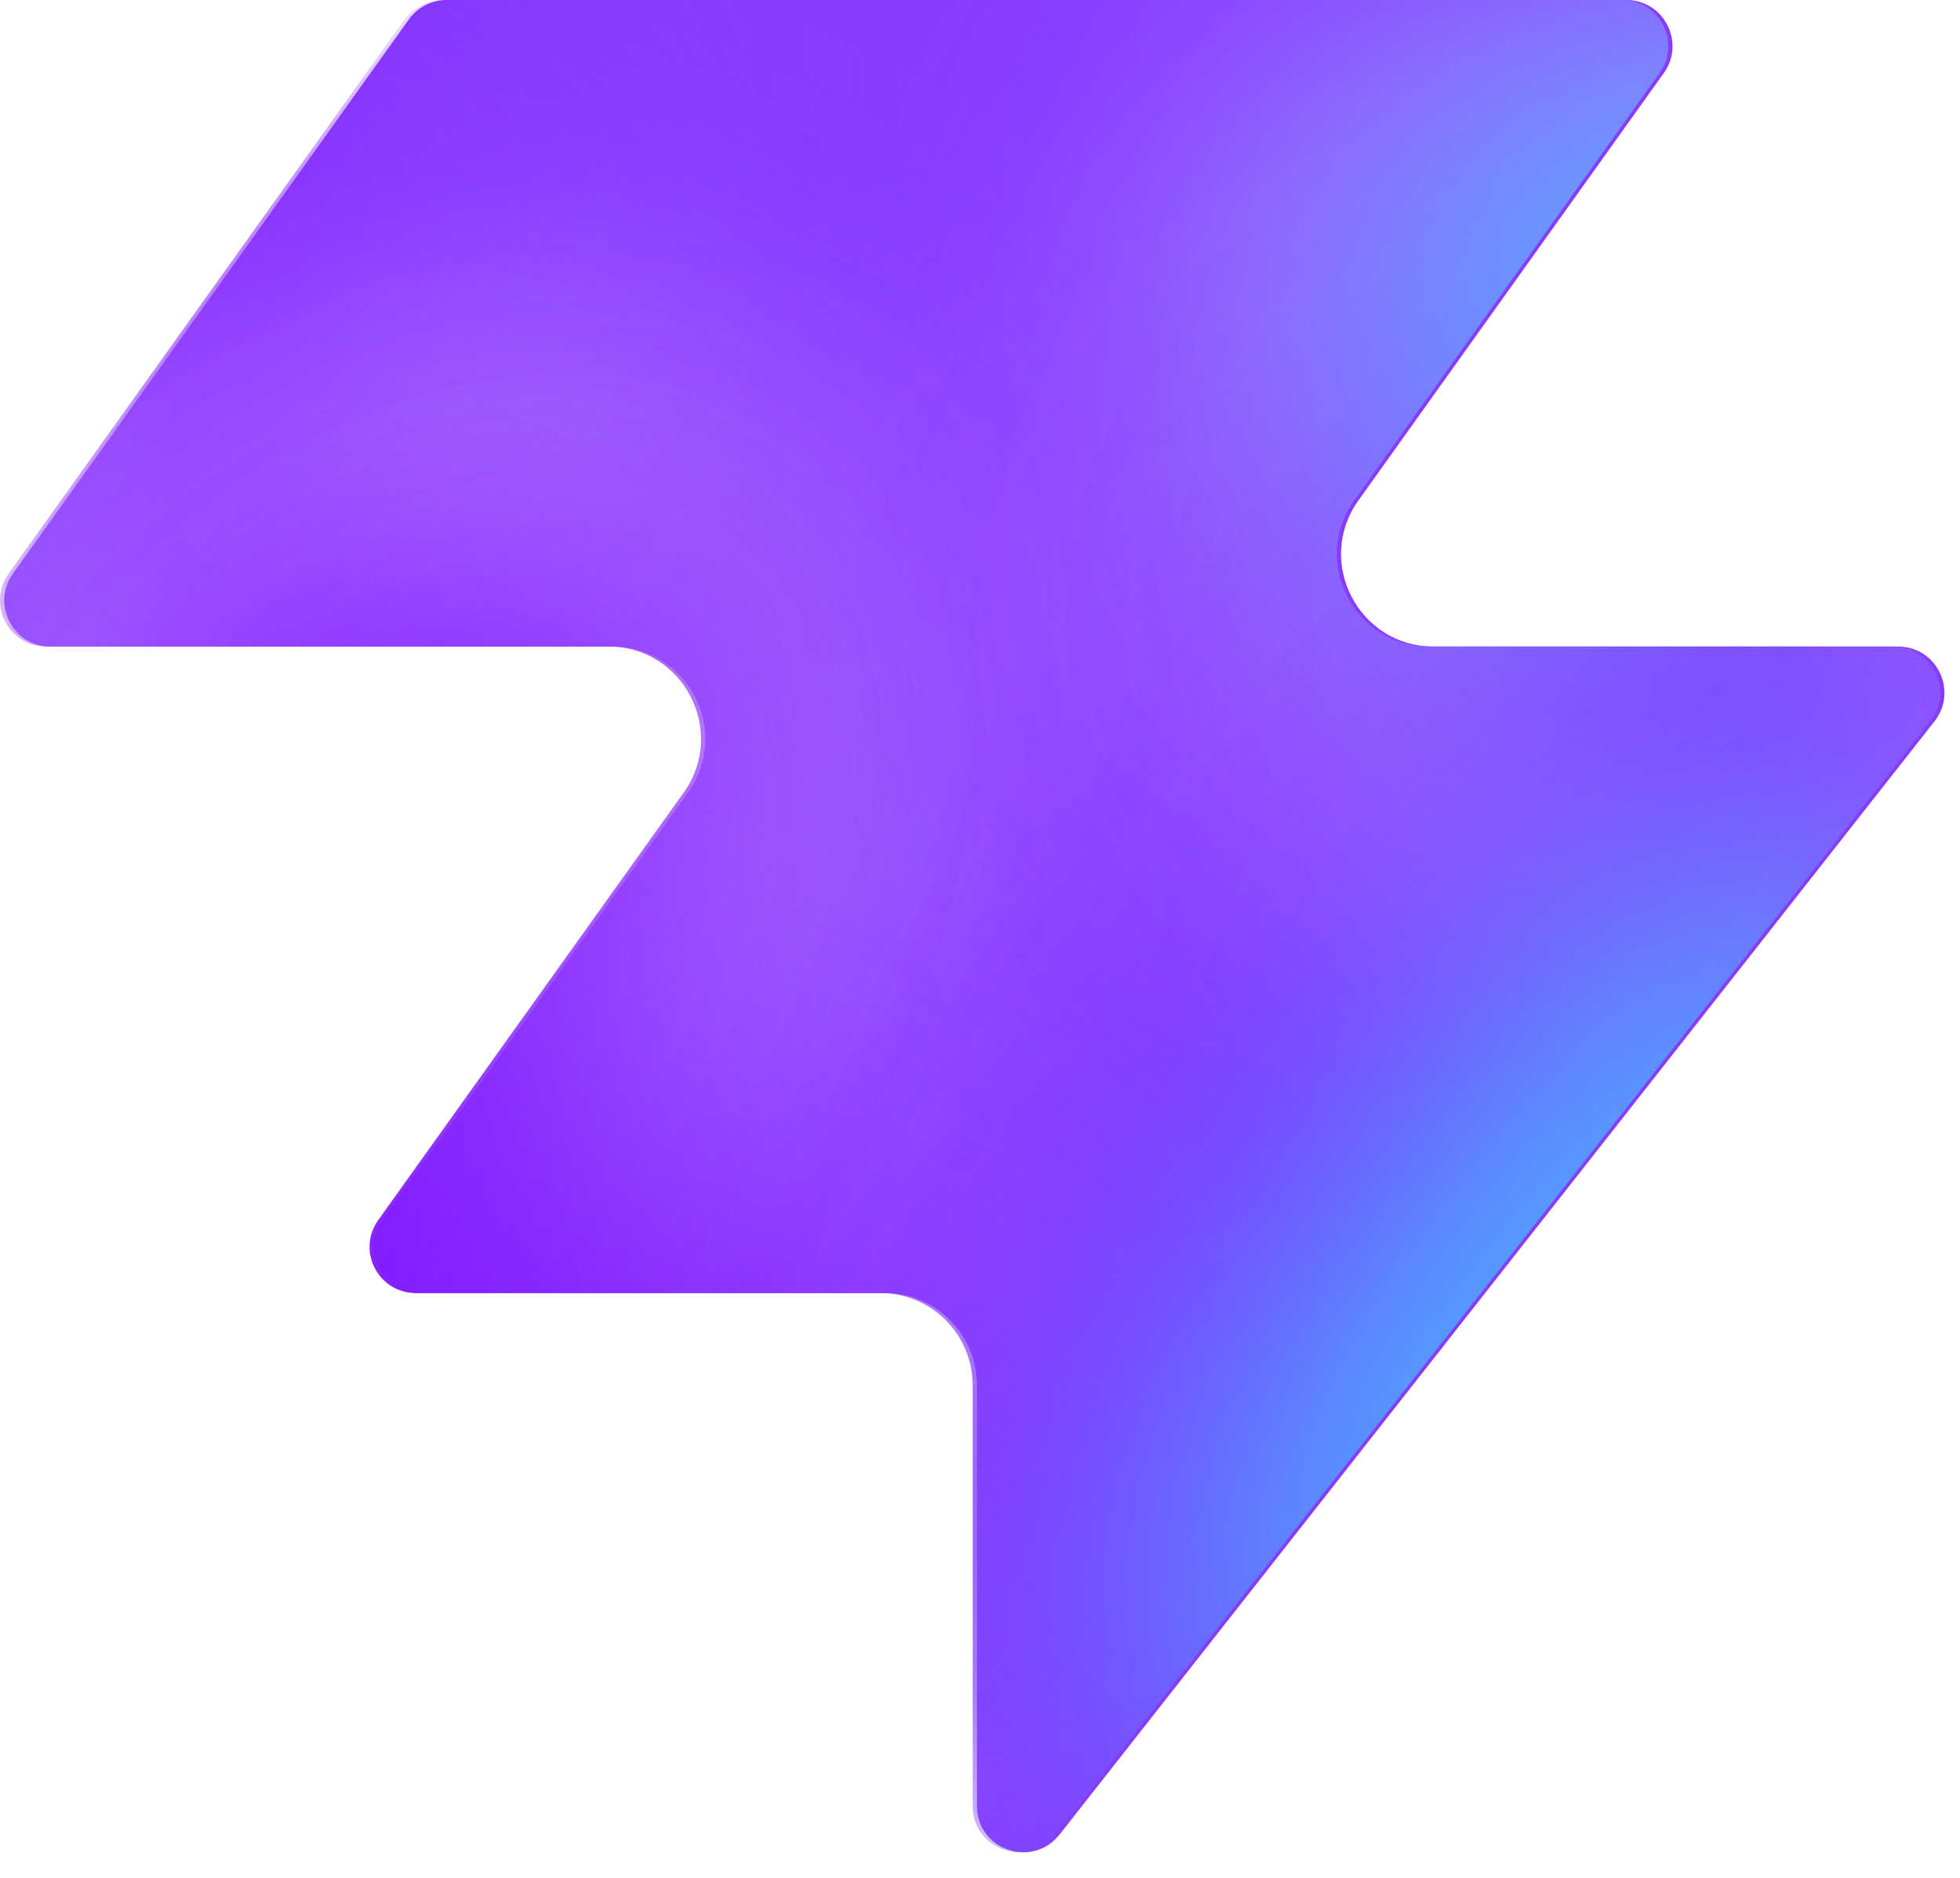
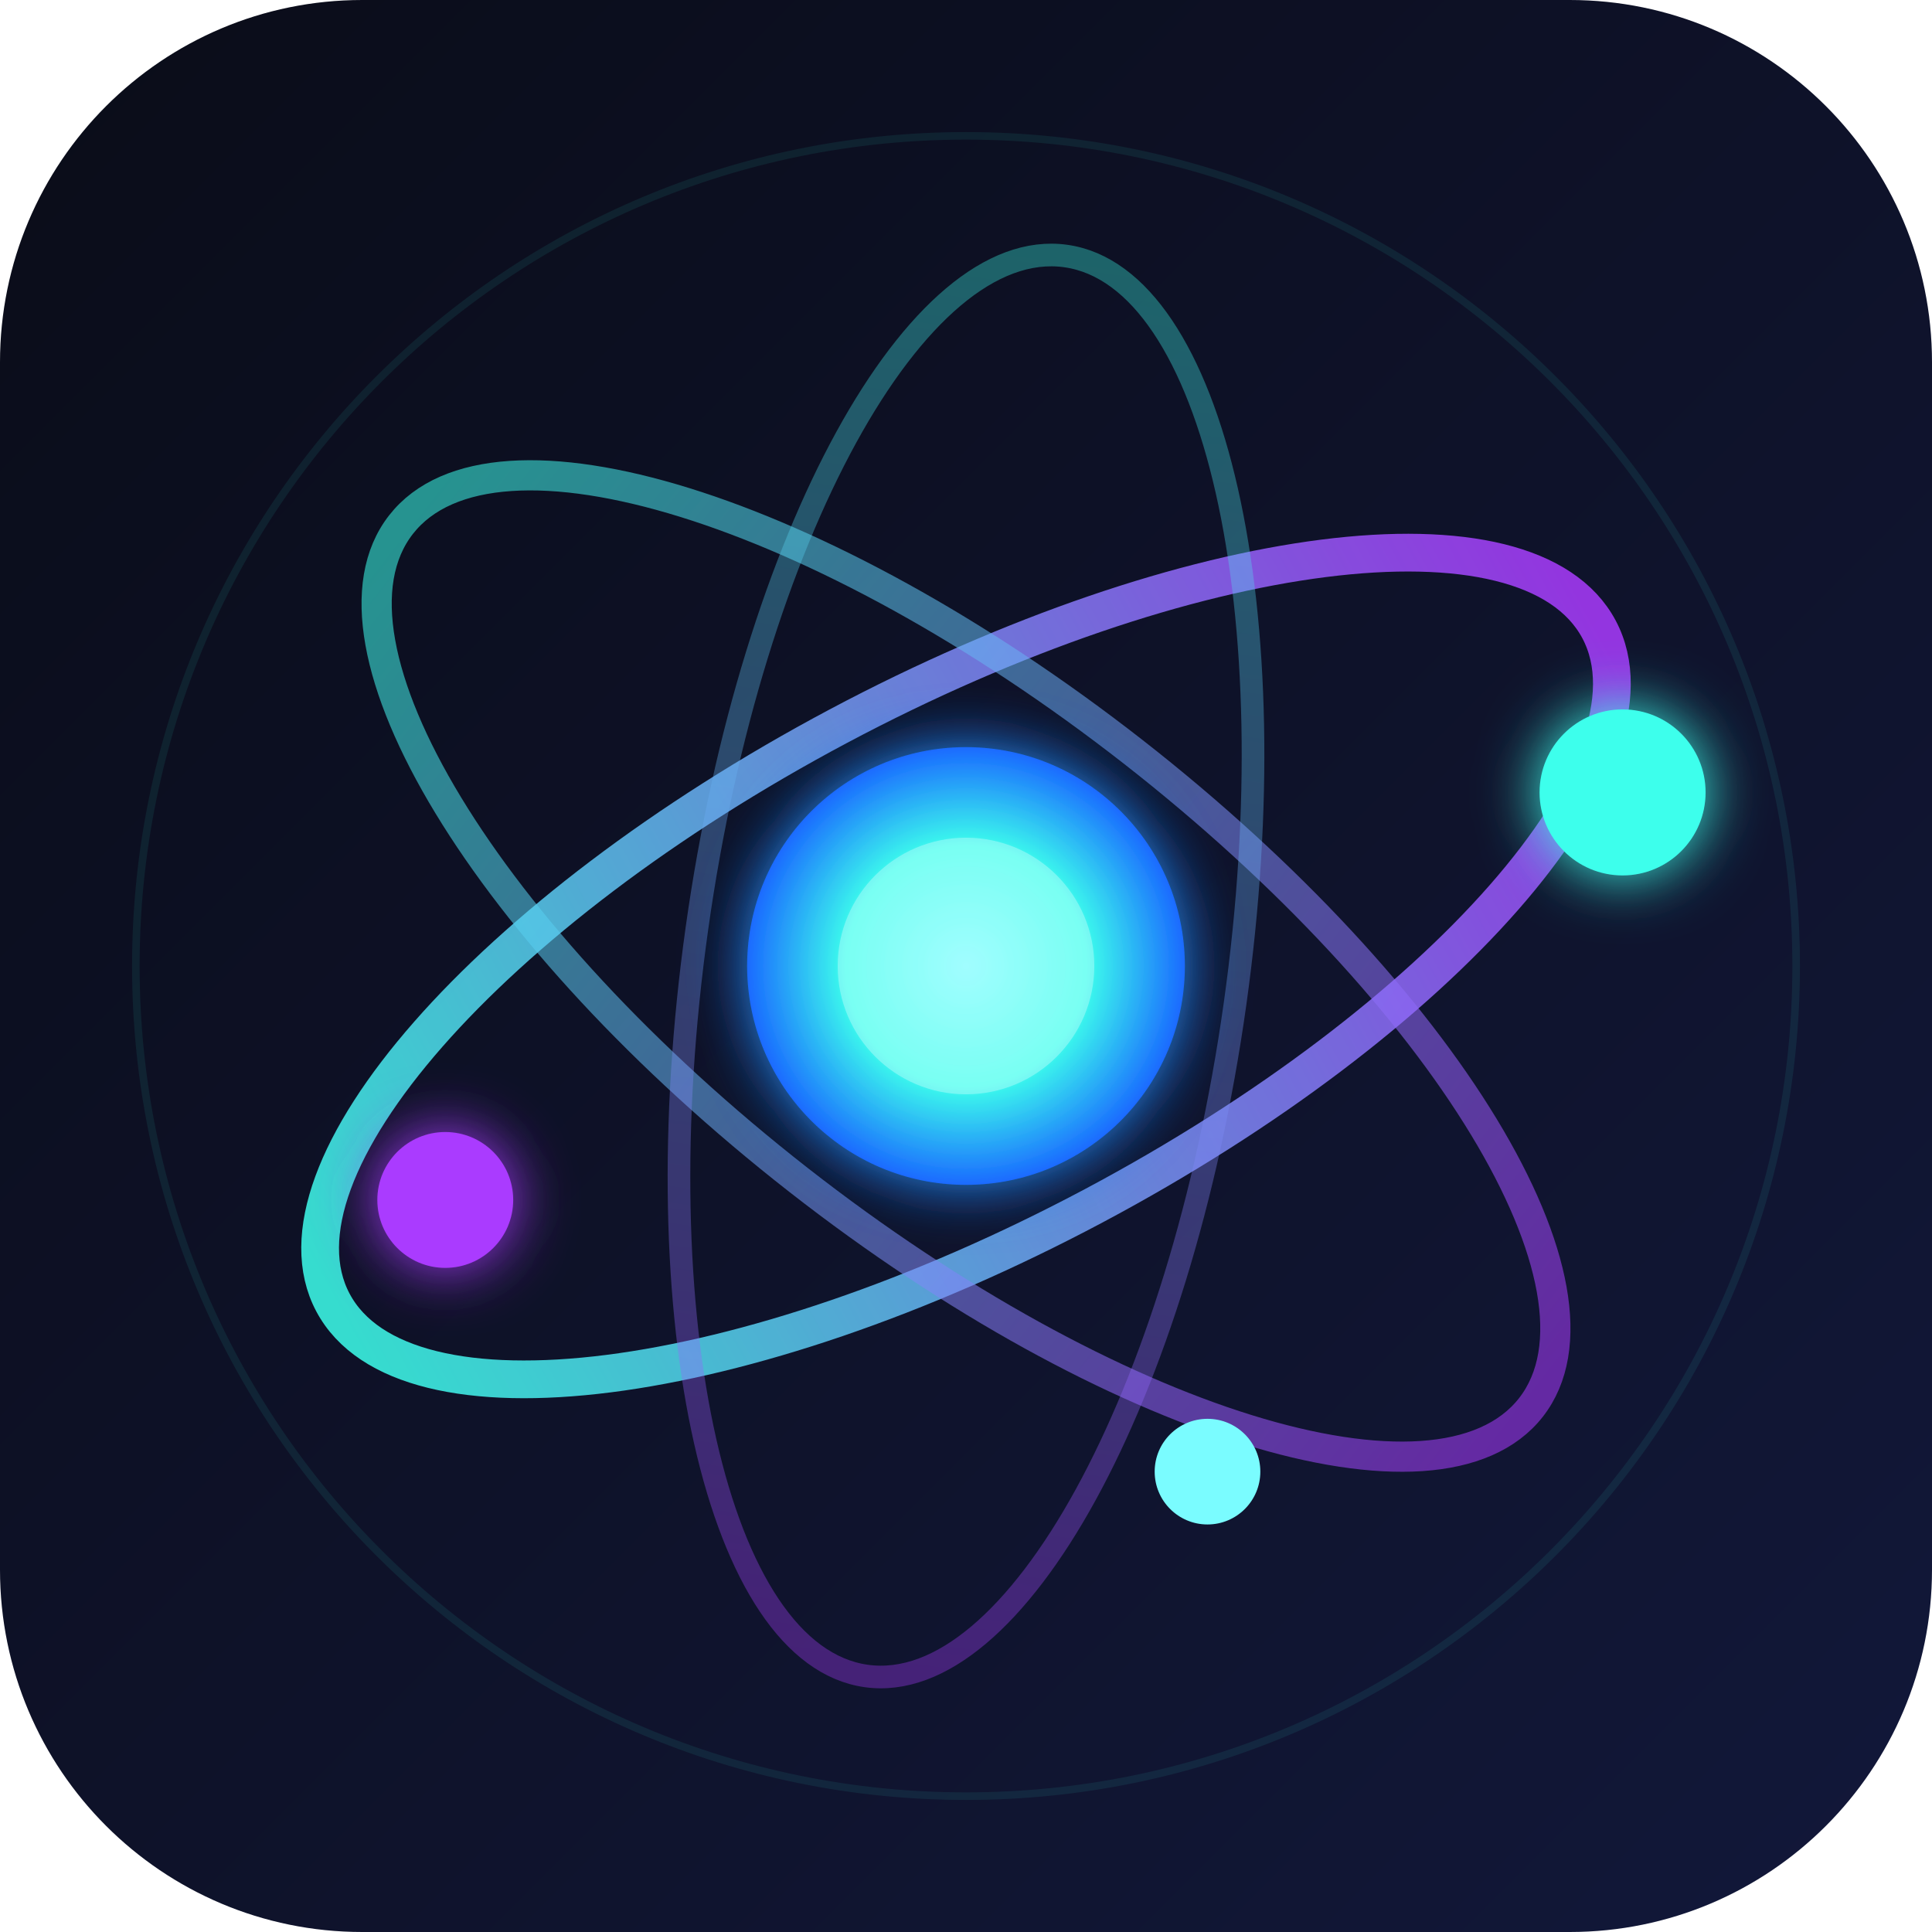
- <svg xmlns="http://www.w3.org/2000/svg" width="48" height="46" fill="none" viewBox="0 0 48 46">
-   <path fill="#863bff" d="M25.946 44.938c-.664.845-2.021.375-2.021-.698V33.937a2.26 2.26 0 0 0-2.262-2.262H10.287c-.92 0-1.456-1.04-.92-1.788l7.48-10.471c1.07-1.497 0-3.578-1.842-3.578H1.237c-.92 0-1.456-1.04-.92-1.788L10.013.474c.214-.297.556-.474.92-.474h28.894c.92 0 1.456 1.04.92 1.788l-7.48 10.471c-1.07 1.498 0 3.579 1.842 3.579h11.377c.943 0 1.473 1.088.89 1.83L25.947 44.94z" style="fill:#863bff;fill:color(display-p3 .525 .23 1);fill-opacity:1" />
-   <mask id="a" width="48" height="46" x="0" y="0" maskUnits="userSpaceOnUse" style="mask-type:alpha">
-     <path fill="#000" d="M25.842 44.938c-.664.844-2.021.375-2.021-.698V33.937a2.26 2.26 0 0 0-2.262-2.262H10.183c-.92 0-1.456-1.04-.92-1.788l7.48-10.471c1.07-1.498 0-3.579-1.842-3.579H1.133c-.92 0-1.456-1.04-.92-1.787L9.91.473c.214-.297.556-.474.92-.474h28.894c.92 0 1.456 1.04.92 1.788l-7.48 10.471c-1.07 1.498 0 3.578 1.842 3.578h11.377c.943 0 1.473 1.088.89 1.832L25.843 44.94z" style="fill:#000;fill-opacity:1" />
-   </mask>
-   <g mask="url(#a)">
-     <g filter="url(#b)">
-       <ellipse cx="5.508" cy="14.704" fill="#ede6ff" rx="5.508" ry="14.704" style="fill:#ede6ff;fill:color(display-p3 .927 .903 1);fill-opacity:1" transform="matrix(.00324 1 1 -.00324 -4.47 31.516)" />
-     </g>
-     <g filter="url(#c)">
-       <ellipse cx="10.399" cy="29.851" fill="#ede6ff" rx="10.399" ry="29.851" style="fill:#ede6ff;fill:color(display-p3 .927 .903 1);fill-opacity:1" transform="matrix(.00324 1 1 -.00324 -39.328 7.883)" />
-     </g>
-     <g filter="url(#d)">
-       <ellipse cx="5.508" cy="30.487" fill="#7e14ff" rx="5.508" ry="30.487" style="fill:#7e14ff;fill:color(display-p3 .492 .077 1);fill-opacity:1" transform="rotate(89.814 -25.913 -14.639)scale(1 -1)" />
-     </g>
-     <g filter="url(#e)">
-       <ellipse cx="5.508" cy="30.599" fill="#7e14ff" rx="5.508" ry="30.599" style="fill:#7e14ff;fill:color(display-p3 .492 .077 1);fill-opacity:1" transform="rotate(89.814 -32.644 -3.334)scale(1 -1)" />
-     </g>
-     <g filter="url(#f)">
-       <ellipse cx="5.508" cy="30.599" fill="#7e14ff" rx="5.508" ry="30.599" style="fill:#7e14ff;fill:color(display-p3 .492 .077 1);fill-opacity:1" transform="matrix(.00324 1 1 -.00324 -34.34 30.47)" />
-     </g>
-     <g filter="url(#g)">
-       <ellipse cx="14.072" cy="22.078" fill="#ede6ff" rx="14.072" ry="22.078" style="fill:#ede6ff;fill:color(display-p3 .927 .903 1);fill-opacity:1" transform="rotate(93.35 24.506 48.493)scale(-1 1)" />
-     </g>
-     <g filter="url(#h)">
-       <ellipse cx="3.47" cy="21.501" fill="#7e14ff" rx="3.47" ry="21.501" style="fill:#7e14ff;fill:color(display-p3 .492 .077 1);fill-opacity:1" transform="rotate(89.009 28.708 47.59)scale(-1 1)" />
-     </g>
-     <g filter="url(#i)">
-       <ellipse cx="3.47" cy="21.501" fill="#7e14ff" rx="3.47" ry="21.501" style="fill:#7e14ff;fill:color(display-p3 .492 .077 1);fill-opacity:1" transform="rotate(89.009 28.708 47.59)scale(-1 1)" />
-     </g>
-     <g filter="url(#j)">
-       <ellipse cx=".387" cy="8.972" fill="#7e14ff" rx="4.407" ry="29.108" style="fill:#7e14ff;fill:color(display-p3 .492 .077 1);fill-opacity:1" transform="rotate(39.51 .387 8.972)" />
-     </g>
-     <g filter="url(#k)">
-       <ellipse cx="47.523" cy="-6.092" fill="#7e14ff" rx="4.407" ry="29.108" style="fill:#7e14ff;fill:color(display-p3 .492 .077 1);fill-opacity:1" transform="rotate(37.892 47.523 -6.092)" />
-     </g>
-     <g filter="url(#l)">
-       <ellipse cx="41.412" cy="6.333" fill="#47bfff" rx="5.971" ry="9.665" style="fill:#47bfff;fill:color(display-p3 .28 .748 1);fill-opacity:1" transform="rotate(37.892 41.412 6.333)" />
-     </g>
-     <g filter="url(#m)">
-       <ellipse cx="-1.879" cy="38.332" fill="#7e14ff" rx="4.407" ry="29.108" style="fill:#7e14ff;fill:color(display-p3 .492 .077 1);fill-opacity:1" transform="rotate(37.892 -1.88 38.332)" />
-     </g>
-     <g filter="url(#n)">
-       <ellipse cx="-1.879" cy="38.332" fill="#7e14ff" rx="4.407" ry="29.108" style="fill:#7e14ff;fill:color(display-p3 .492 .077 1);fill-opacity:1" transform="rotate(37.892 -1.88 38.332)" />
-     </g>
-     <g filter="url(#o)">
-       <ellipse cx="35.651" cy="29.907" fill="#7e14ff" rx="4.407" ry="29.108" style="fill:#7e14ff;fill:color(display-p3 .492 .077 1);fill-opacity:1" transform="rotate(37.892 35.651 29.907)" />
-     </g>
-     <g filter="url(#p)">
-       <ellipse cx="38.418" cy="32.4" fill="#47bfff" rx="5.971" ry="15.297" style="fill:#47bfff;fill:color(display-p3 .28 .748 1);fill-opacity:1" transform="rotate(37.892 38.418 32.4)" />
-     </g>
-   </g>
+ <svg xmlns="http://www.w3.org/2000/svg" viewBox="0 0 512 512">
  <defs>
-     <filter id="b" width="60.045" height="41.654" x="-19.77" y="16.149" color-interpolation-filters="sRGB" filterUnits="userSpaceOnUse">
-       <feFlood flood-opacity="0" result="BackgroundImageFix" />
-       <feBlend in="SourceGraphic" in2="BackgroundImageFix" result="shape" />
-       <feGaussianBlur result="effect1_foregroundBlur_2002_17158" stdDeviation="7.659" />
-     </filter>
-     <filter id="c" width="90.34" height="51.437" x="-54.613" y="-7.533" color-interpolation-filters="sRGB" filterUnits="userSpaceOnUse">
-       <feFlood flood-opacity="0" result="BackgroundImageFix" />
-       <feBlend in="SourceGraphic" in2="BackgroundImageFix" result="shape" />
-       <feGaussianBlur result="effect1_foregroundBlur_2002_17158" stdDeviation="7.659" />
-     </filter>
-     <filter id="d" width="79.355" height="29.4" x="-49.64" y="2.03" color-interpolation-filters="sRGB" filterUnits="userSpaceOnUse">
-       <feFlood flood-opacity="0" result="BackgroundImageFix" />
-       <feBlend in="SourceGraphic" in2="BackgroundImageFix" result="shape" />
-       <feGaussianBlur result="effect1_foregroundBlur_2002_17158" stdDeviation="4.596" />
-     </filter>
-     <filter id="e" width="79.579" height="29.4" x="-45.045" y="20.029" color-interpolation-filters="sRGB" filterUnits="userSpaceOnUse">
-       <feFlood flood-opacity="0" result="BackgroundImageFix" />
-       <feBlend in="SourceGraphic" in2="BackgroundImageFix" result="shape" />
-       <feGaussianBlur result="effect1_foregroundBlur_2002_17158" stdDeviation="4.596" />
-     </filter>
-     <filter id="f" width="79.579" height="29.4" x="-43.513" y="21.178" color-interpolation-filters="sRGB" filterUnits="userSpaceOnUse">
-       <feFlood flood-opacity="0" result="BackgroundImageFix" />
-       <feBlend in="SourceGraphic" in2="BackgroundImageFix" result="shape" />
-       <feGaussianBlur result="effect1_foregroundBlur_2002_17158" stdDeviation="4.596" />
-     </filter>
-     <filter id="g" width="74.749" height="58.852" x="15.756" y="-17.901" color-interpolation-filters="sRGB" filterUnits="userSpaceOnUse">
-       <feFlood flood-opacity="0" result="BackgroundImageFix" />
-       <feBlend in="SourceGraphic" in2="BackgroundImageFix" result="shape" />
-       <feGaussianBlur result="effect1_foregroundBlur_2002_17158" stdDeviation="7.659" />
-     </filter>
-     <filter id="h" width="61.377" height="25.362" x="23.548" y="2.284" color-interpolation-filters="sRGB" filterUnits="userSpaceOnUse">
-       <feFlood flood-opacity="0" result="BackgroundImageFix" />
-       <feBlend in="SourceGraphic" in2="BackgroundImageFix" result="shape" />
-       <feGaussianBlur result="effect1_foregroundBlur_2002_17158" stdDeviation="4.596" />
-     </filter>
-     <filter id="i" width="61.377" height="25.362" x="23.548" y="2.284" color-interpolation-filters="sRGB" filterUnits="userSpaceOnUse">
-       <feFlood flood-opacity="0" result="BackgroundImageFix" />
-       <feBlend in="SourceGraphic" in2="BackgroundImageFix" result="shape" />
-       <feGaussianBlur result="effect1_foregroundBlur_2002_17158" stdDeviation="4.596" />
-     </filter>
-     <filter id="j" width="56.045" height="63.649" x="-27.636" y="-22.853" color-interpolation-filters="sRGB" filterUnits="userSpaceOnUse">
-       <feFlood flood-opacity="0" result="BackgroundImageFix" />
-       <feBlend in="SourceGraphic" in2="BackgroundImageFix" result="shape" />
-       <feGaussianBlur result="effect1_foregroundBlur_2002_17158" stdDeviation="4.596" />
-     </filter>
-     <filter id="k" width="54.814" height="64.646" x="20.116" y="-38.415" color-interpolation-filters="sRGB" filterUnits="userSpaceOnUse">
-       <feFlood flood-opacity="0" result="BackgroundImageFix" />
-       <feBlend in="SourceGraphic" in2="BackgroundImageFix" result="shape" />
-       <feGaussianBlur result="effect1_foregroundBlur_2002_17158" stdDeviation="4.596" />
-     </filter>
-     <filter id="l" width="33.541" height="35.313" x="24.641" y="-11.323" color-interpolation-filters="sRGB" filterUnits="userSpaceOnUse">
-       <feFlood flood-opacity="0" result="BackgroundImageFix" />
-       <feBlend in="SourceGraphic" in2="BackgroundImageFix" result="shape" />
-       <feGaussianBlur result="effect1_foregroundBlur_2002_17158" stdDeviation="4.596" />
-     </filter>
-     <filter id="m" width="54.814" height="64.646" x="-29.286" y="6.009" color-interpolation-filters="sRGB" filterUnits="userSpaceOnUse">
-       <feFlood flood-opacity="0" result="BackgroundImageFix" />
-       <feBlend in="SourceGraphic" in2="BackgroundImageFix" result="shape" />
-       <feGaussianBlur result="effect1_foregroundBlur_2002_17158" stdDeviation="4.596" />
-     </filter>
-     <filter id="n" width="54.814" height="64.646" x="-29.286" y="6.009" color-interpolation-filters="sRGB" filterUnits="userSpaceOnUse">
-       <feFlood flood-opacity="0" result="BackgroundImageFix" />
-       <feBlend in="SourceGraphic" in2="BackgroundImageFix" result="shape" />
-       <feGaussianBlur result="effect1_foregroundBlur_2002_17158" stdDeviation="4.596" />
-     </filter>
-     <filter id="o" width="54.814" height="64.646" x="8.244" y="-2.416" color-interpolation-filters="sRGB" filterUnits="userSpaceOnUse">
-       <feFlood flood-opacity="0" result="BackgroundImageFix" />
-       <feBlend in="SourceGraphic" in2="BackgroundImageFix" result="shape" />
-       <feGaussianBlur result="effect1_foregroundBlur_2002_17158" stdDeviation="4.596" />
-     </filter>
-     <filter id="p" width="39.409" height="43.623" x="18.713" y="10.588" color-interpolation-filters="sRGB" filterUnits="userSpaceOnUse">
-       <feFlood flood-opacity="0" result="BackgroundImageFix" />
-       <feBlend in="SourceGraphic" in2="BackgroundImageFix" result="shape" />
-       <feGaussianBlur result="effect1_foregroundBlur_2002_17158" stdDeviation="4.596" />
+     <linearGradient id="bg" x1="0%" y1="0%" x2="100%" y2="100%">
+       <stop offset="0%" stop-color="#0a0c18" />
+       <stop offset="100%" stop-color="#12183a" />
+     </linearGradient>
+     <linearGradient id="orbit" x1="0%" y1="0%" x2="100%" y2="0%">
+       <stop offset="0%" stop-color="#3dffec" />
+       <stop offset="100%" stop-color="#aa3bff" />
+     </linearGradient>
+     <radialGradient id="core" cx="50%" cy="50%" r="50%">
+       <stop offset="0%" stop-color="#7afcff" />
+       <stop offset="55%" stop-color="#3dffec" />
+       <stop offset="100%" stop-color="#1a6bff" />
+     </radialGradient>
+     <filter id="glow" x="-50%" y="-50%" width="200%" height="200%">
+       <feGaussianBlur stdDeviation="8" result="blur" />
+       <feMerge>
+         <feMergeNode in="blur" />
+         <feMergeNode in="SourceGraphic" />
+       </feMerge>
    </filter>
  </defs>
+   <rect width="512" height="512" rx="96" fill="url(#bg)" />
+   <circle cx="256" cy="256" r="220" fill="none" stroke="rgba(61,255,236,0.08)" stroke-width="2" />
+   <ellipse cx="256" cy="256" rx="190" ry="72" fill="none" stroke="url(#orbit)" stroke-width="10" opacity="0.85" transform="rotate(-28 256 256)" />
+   <ellipse cx="256" cy="256" rx="190" ry="72" fill="none" stroke="url(#orbit)" stroke-width="8" opacity="0.55" transform="rotate(38 256 256)" />
+   <ellipse cx="256" cy="256" rx="190" ry="72" fill="none" stroke="url(#orbit)" stroke-width="6" opacity="0.35" transform="rotate(98 256 256)" />
+   <circle cx="256" cy="256" r="58" fill="url(#core)" filter="url(#glow)" />
+   <circle cx="256" cy="256" r="34" fill="#e8ffff" opacity="0.35" />
+   <circle cx="430" cy="210" r="22" fill="#3dffec" filter="url(#glow)" />
+   <circle cx="118" cy="318" r="18" fill="#aa3bff" filter="url(#glow)" />
+   <circle cx="320" cy="390" r="14" fill="#7afcff" />
</svg>
